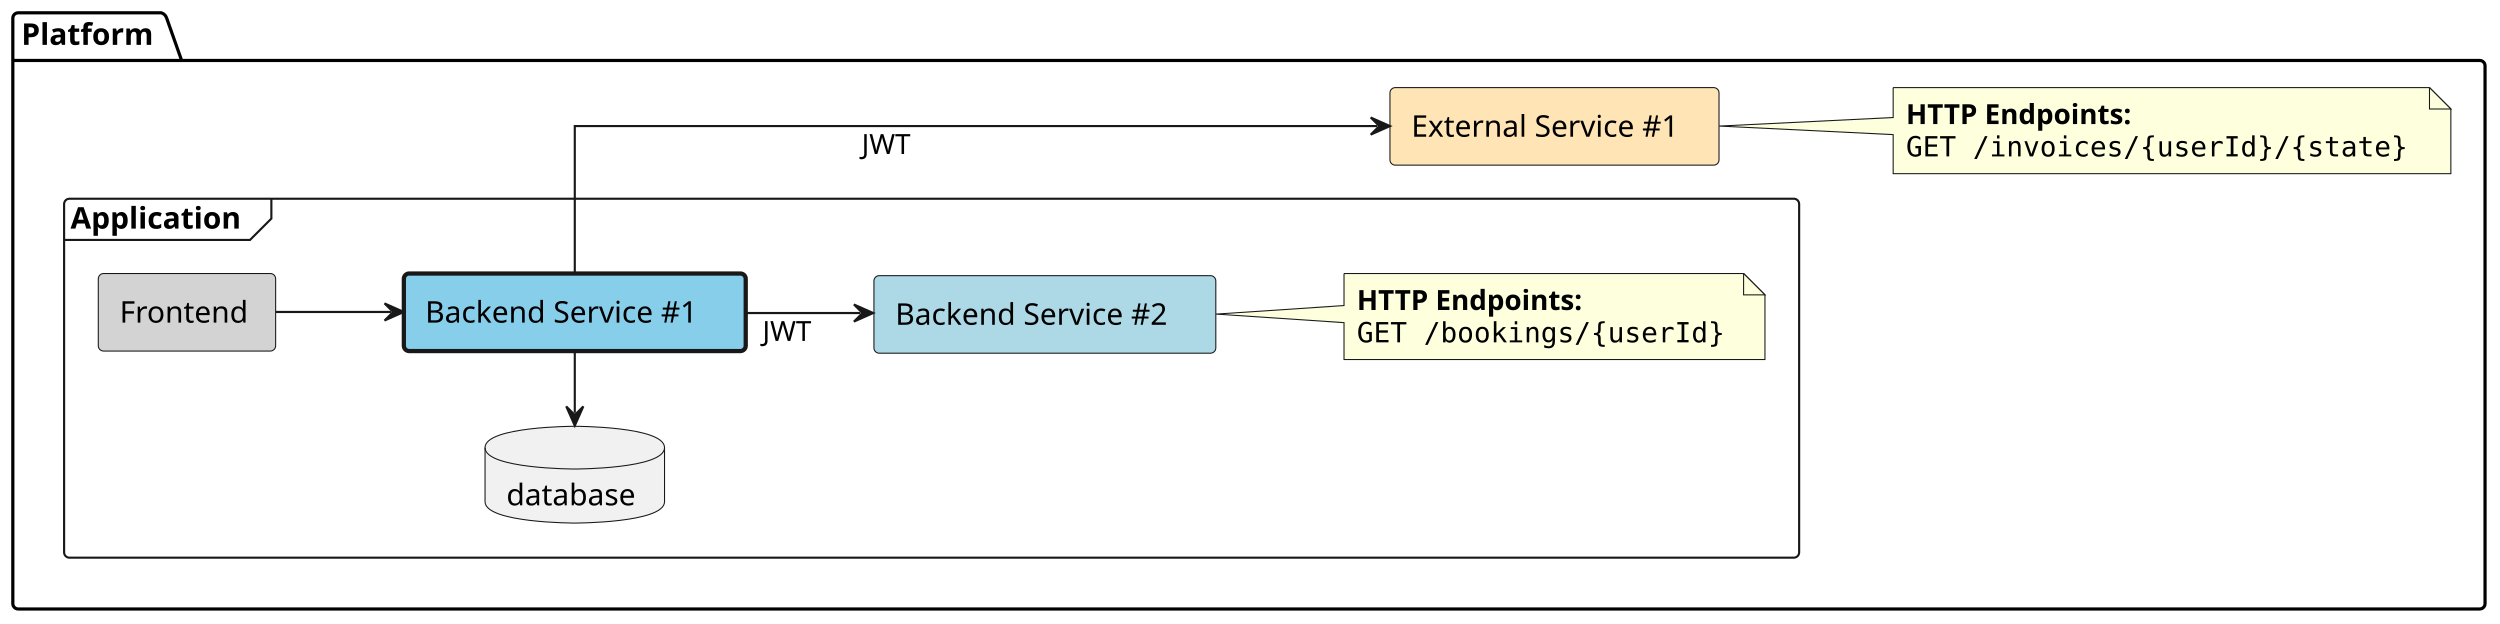
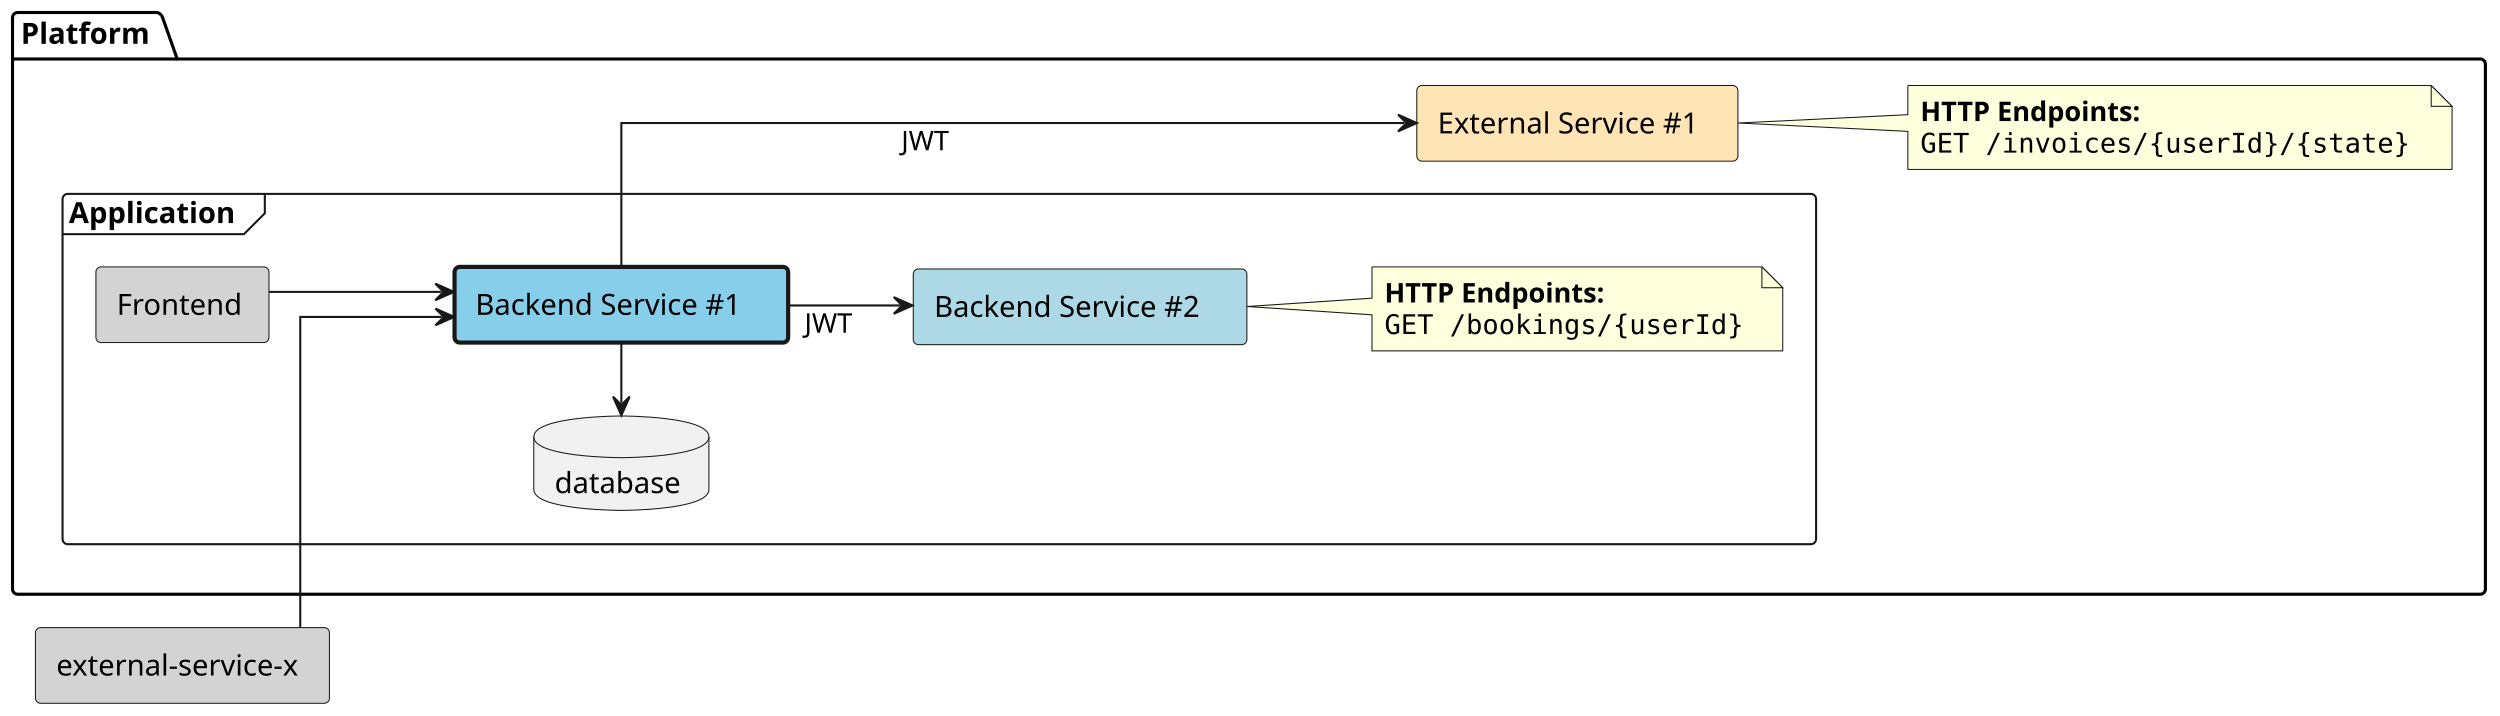
- <svg xmlns="http://www.w3.org/2000/svg" contentStyleType="text/css" height="292px" preserveAspectRatio="none" style="width:1170px;height:292px;background:#FFFFFF;" version="1.1" viewBox="0 0 1170 292" width="1170px" zoomAndPan="magnify">
+ <svg xmlns="http://www.w3.org/2000/svg" contentStyleType="text/css" height="343px" preserveAspectRatio="none" style="width:1199px;height:343px;background:#FFFFFF;" version="1.1" viewBox="0 0 1199 343" width="1199px" zoomAndPan="magnify">
  <defs />
  <g>
    <g id="cluster_Platform">
-       <path d="M8.5,6 L75.5,6 A3.75,3.75 0 0 1 78,8.5 L85,28.297 L1160.5,28.297 A2.5,2.5 0 0 1 1163,30.797 L1163,282.5 A2.5,2.5 0 0 1 1160.5,285 L8.5,285 A2.5,2.5 0 0 1 6,282.5 L6,8.5 A2.5,2.5 0 0 1 8.5,6 " fill="none" style="stroke:#000000;stroke-width:1.5;" />
+       <path d="M8.5,6 L75.5,6 A3.75,3.75 0 0 1 78,8.5 L85,28.297 L1189.5,28.297 A2.5,2.5 0 0 1 1192,30.797 L1192,282.5 A2.5,2.5 0 0 1 1189.5,285 L8.5,285 A2.5,2.5 0 0 1 6,282.5 L6,8.5 A2.5,2.5 0 0 1 8.5,6 " fill="none" style="stroke:#000000;stroke-width:1.5;" />
      <line style="stroke:#000000;stroke-width:1.5;" x1="6" x2="85" y1="28.297" y2="28.297" />
      <text fill="#000000" font-family="sans-serif" font-size="14" font-weight="bold" lengthAdjust="spacing" textLength="66" x="10" y="20.995">Platform</text>
    </g>
    <g id="cluster_Application">
-       <rect fill="none" height="168" rx="2.5" ry="2.5" style="stroke:#181818;stroke-width:1.0;" width="812" x="30" y="93" />
+       <rect fill="none" height="168" rx="2.5" ry="2.5" style="stroke:#181818;stroke-width:1.0;" width="841" x="30" y="93" />
      <path d="M127,93 L127,102.297 L117,112.297 L30,112.297 " fill="none" style="stroke:#181818;stroke-width:1.0;" />
      <text fill="#000000" font-family="sans-serif" font-size="14" font-weight="bold" lengthAdjust="spacing" textLength="87" x="33" y="106.995">Application</text>
    </g>
    <g id="elem_platform__external_service_1">
-       <rect fill="#FFE4B5" height="36.297" rx="2.5" ry="2.5" style="stroke:#181818;stroke-width:0.5;" width="154" x="650.5" y="41" />
-       <text fill="#000000" font-family="sans-serif" font-size="14" lengthAdjust="spacing" textLength="134" x="660.5" y="63.995">External Service #1</text>
+       <rect fill="#FFE4B5" height="36.297" rx="2.5" ry="2.5" style="stroke:#181818;stroke-width:0.5;" width="154" x="679.5" y="41" />
+       <text fill="#000000" font-family="sans-serif" font-size="14" lengthAdjust="spacing" textLength="134" x="689.5" y="63.995">External Service #1</text>
    </g>
-     <g id="elem_GMN12">
-       <path d="M886,41 L886,55 L804.57,59 L886,63 L886,81.266 A0,0 0 0 0 886,81.266 L1147,81.266 A0,0 0 0 0 1147,81.266 L1147,51 L1137,41 L886,41 A0,0 0 0 0 886,41 " fill="#FEFFDD" style="stroke:#181818;stroke-width:0.5;" />
-       <path d="M1137,41 L1137,51 L1147,51 L1137,41 " fill="#FEFFDD" style="stroke:#181818;stroke-width:0.5;" />
-       <text fill="#000000" font-family="sans-serif" font-size="13" font-weight="bold" lengthAdjust="spacing" textLength="121" x="892" y="58.067">HTTP Endpoints:</text>
-       <text fill="#000000" font-family="monospace" font-size="13" lengthAdjust="spacing" textLength="240" x="892" y="73.2">GET /invoices/{userId}/{state}</text>
+     <g id="elem_GMN13">
+       <path d="M915,41 L915,55 L833.57,59 L915,63 L915,81.266 A0,0 0 0 0 915,81.266 L1176,81.266 A0,0 0 0 0 1176,81.266 L1176,51 L1166,41 L915,41 A0,0 0 0 0 915,41 " fill="#FEFFDD" style="stroke:#181818;stroke-width:0.5;" />
+       <path d="M1166,41 L1166,51 L1176,51 L1166,41 " fill="#FEFFDD" style="stroke:#181818;stroke-width:0.5;" />
+       <text fill="#000000" font-family="sans-serif" font-size="13" font-weight="bold" lengthAdjust="spacing" textLength="121" x="921" y="58.067">HTTP Endpoints:</text>
+       <text fill="#000000" font-family="monospace" font-size="13" lengthAdjust="spacing" textLength="240" x="921" y="73.2">GET /invoices/{userId}/{state}</text>
    </g>
    <g id="elem_platform__application__frontend">
      <rect fill="#D3D3D3" height="36.297" rx="2.5" ry="2.5" style="stroke:#181818;stroke-width:0.5;" width="83" x="46" y="128" />
      <text fill="#000000" font-family="sans-serif" font-size="14" lengthAdjust="spacing" textLength="63" x="56" y="150.995">Frontend</text>
    </g>
    <g id="elem_platform__application__backend_service_1">
-       <rect fill="#87CEEB" height="36.297" rx="2.5" ry="2.5" style="stroke:#181818;stroke-width:2.0;" width="160" x="189" y="128" />
-       <text fill="#000000" font-family="sans-serif" font-size="14" lengthAdjust="spacing" textLength="140" x="199" y="150.995">Backend Service #1</text>
+       <rect fill="#87CEEB" height="36.297" rx="2.5" ry="2.5" style="stroke:#181818;stroke-width:2.0;" width="160" x="218" y="128" />
+       <text fill="#000000" font-family="sans-serif" font-size="14" lengthAdjust="spacing" textLength="140" x="228" y="150.995">Backend Service #1</text>
    </g>
    <g id="elem_platform__application__backend_service_2">
-       <rect fill="#ADD8E6" height="36.297" rx="2.5" ry="2.5" style="stroke:#181818;stroke-width:0.5;" width="160" x="409" y="129" />
-       <text fill="#000000" font-family="sans-serif" font-size="14" lengthAdjust="spacing" textLength="140" x="419" y="151.995">Backend Service #2</text>
+       <rect fill="#ADD8E6" height="36.297" rx="2.5" ry="2.5" style="stroke:#181818;stroke-width:0.5;" width="160" x="438" y="129" />
+       <text fill="#000000" font-family="sans-serif" font-size="14" lengthAdjust="spacing" textLength="140" x="448" y="151.995">Backend Service #2</text>
    </g>
    <g id="elem_platform__application__backend_service_1_database">
-       <path d="M227,209.5 C227,199.5 269,199.5 269,199.5 C269,199.5 311,199.5 311,209.5 L311,234.797 C311,244.797 269,244.797 269,244.797 C269,244.797 227,244.797 227,234.797 L227,209.5 " fill="#F1F1F1" style="stroke:#181818;stroke-width:0.5;" />
-       <path d="M227,209.5 C227,219.5 269,219.5 269,219.5 C269,219.5 311,219.5 311,209.5 " fill="none" style="stroke:#181818;stroke-width:0.5;" />
-       <text fill="#000000" font-family="sans-serif" font-size="14" lengthAdjust="spacing" textLength="64" x="237" y="236.495">database</text>
+       <path d="M256,209.5 C256,199.5 298,199.5 298,199.5 C298,199.5 340,199.5 340,209.5 L340,234.797 C340,244.797 298,244.797 298,244.797 C298,244.797 256,244.797 256,234.797 L256,209.5 " fill="#F1F1F1" style="stroke:#181818;stroke-width:0.5;" />
+       <path d="M256,209.5 C256,219.5 298,219.5 298,219.5 C298,219.5 340,219.5 340,209.5 " fill="none" style="stroke:#181818;stroke-width:0.5;" />
+       <text fill="#000000" font-family="sans-serif" font-size="14" lengthAdjust="spacing" textLength="64" x="266" y="236.495">database</text>
    </g>
    <g id="elem_GMN8">
-       <path d="M629,128 L629,143 L569.08,147 L629,151 L629,168.266 A0,0 0 0 0 629,168.266 L826,168.266 A0,0 0 0 0 826,168.266 L826,138 L816,128 L629,128 A0,0 0 0 0 629,128 " fill="#FEFFDD" style="stroke:#181818;stroke-width:0.5;" />
-       <path d="M816,128 L816,138 L826,138 L816,128 " fill="#FEFFDD" style="stroke:#181818;stroke-width:0.5;" />
-       <text fill="#000000" font-family="sans-serif" font-size="13" font-weight="bold" lengthAdjust="spacing" textLength="121" x="635" y="145.067">HTTP Endpoints:</text>
-       <text fill="#000000" font-family="monospace" font-size="13" lengthAdjust="spacing" textLength="176" x="635" y="160.2">GET /bookings/{userId}</text>
+       <path d="M658,128 L658,143 L598.08,147 L658,151 L658,168.266 A0,0 0 0 0 658,168.266 L855,168.266 A0,0 0 0 0 855,168.266 L855,138 L845,128 L658,128 A0,0 0 0 0 658,128 " fill="#FEFFDD" style="stroke:#181818;stroke-width:0.5;" />
+       <path d="M845,128 L845,138 L855,138 L845,128 " fill="#FEFFDD" style="stroke:#181818;stroke-width:0.5;" />
+       <text fill="#000000" font-family="sans-serif" font-size="13" font-weight="bold" lengthAdjust="spacing" textLength="121" x="664" y="145.067">HTTP Endpoints:</text>
+       <text fill="#000000" font-family="monospace" font-size="13" lengthAdjust="spacing" textLength="176" x="664" y="160.2">GET /bookings/{userId}</text>
+     </g>
+     <g id="elem_external_service_x">
+       <rect fill="#D3D3D3" height="36.297" rx="2.5" ry="2.5" style="stroke:#181818;stroke-width:0.5;" width="141" x="17" y="301" />
+       <text fill="#000000" font-family="sans-serif" font-size="14" lengthAdjust="spacing" textLength="121" x="27" y="323.995">external-service-x</text>
    </g>
    <g id="link_platform__application__frontend_platform__application__backend_service_1">
-       <path d="M129.14,146 C146.93,146 162.33,146 182.97,146 " fill="none" id="platform__application__frontend-to-platform__application__backend_service_1" style="stroke:#181818;stroke-width:1.0;" />
-       <polygon fill="#181818" points="188.97,146,179.97,142,183.97,146,179.97,150,188.97,146" style="stroke:#181818;stroke-width:1.0;" />
+       <path d="M129.09,140 C154.37,140 181.5,140 211.72,140 " fill="none" id="platform__application__frontend-to-platform__application__backend_service_1" style="stroke:#181818;stroke-width:1.0;" />
+       <polygon fill="#181818" points="217.72,140,208.72,136,212.72,140,208.72,144,217.72,140" style="stroke:#181818;stroke-width:1.0;" />
+     </g>
+     <g id="link_external_service_x_platform__application__backend_service_1">
+       <path d="M144,300.81 C144,257.53 144,152 144,152 C144,152 174.42,152 211.84,152 " fill="none" id="external_service_x-to-platform__application__backend_service_1" style="stroke:#181818;stroke-width:1.0;" />
+       <polygon fill="#181818" points="217.84,152,208.84,148,212.84,152,208.84,156,217.84,152" style="stroke:#181818;stroke-width:1.0;" />
    </g>
    <g id="link_platform__application__backend_service_1_platform__application__backend_service_2">
-       <path d="M349.05,146.5 C368.46,146.5 383.22,146.5 402.64,146.5 " fill="none" id="platform__application__backend_service_1-to-platform__application__backend_service_2" style="stroke:#181818;stroke-width:1.0;" />
-       <polygon fill="#181818" points="408.64,146.5,399.64,142.5,403.64,146.5,399.64,150.5,408.64,146.5" style="stroke:#181818;stroke-width:1.0;" />
-       <text fill="#000000" font-family="sans-serif" font-size="13" lengthAdjust="spacing" textLength="21" x="356.85" y="159.567">JWT</text>
+       <path d="M378.05,146.5 C397.46,146.5 412.22,146.5 431.64,146.5 " fill="none" id="platform__application__backend_service_1-to-platform__application__backend_service_2" style="stroke:#181818;stroke-width:1.0;" />
+       <polygon fill="#181818" points="437.64,146.5,428.64,142.5,432.64,146.5,428.64,150.5,437.64,146.5" style="stroke:#181818;stroke-width:1.0;" />
+       <text fill="#000000" font-family="sans-serif" font-size="13" lengthAdjust="spacing" textLength="21" x="385.85" y="159.567">JWT</text>
    </g>
    <g id="link_platform__application__backend_service_1_database_platform__application__backend_service_1">
-       <path d="M269,193.2 C269,182 269,174.7 269,164.2 " fill="none" id="platform__application__backend_service_1_database-backto-platform__application__backend_service_1" style="stroke:#181818;stroke-width:1.0;" />
-       <polygon fill="#181818" points="269,199.2,273,190.2,269,194.2,265,190.2,269,199.2" style="stroke:#181818;stroke-width:1.0;" />
+       <path d="M298,193.2 C298,182 298,174.7 298,164.2 " fill="none" id="platform__application__backend_service_1_database-backto-platform__application__backend_service_1" style="stroke:#181818;stroke-width:1.0;" />
+       <polygon fill="#181818" points="298,199.2,302,190.2,298,194.2,294,190.2,298,199.2" style="stroke:#181818;stroke-width:1.0;" />
    </g>
    <g id="link_platform__application__backend_service_1_platform__external_service_1">
-       <path d="M269,127.97 C269,102.49 269,59 269,59 C269,59 513.9,59 644.5,59 " fill="none" id="platform__application__backend_service_1-to-platform__external_service_1" style="stroke:#181818;stroke-width:1.0;" />
-       <polygon fill="#181818" points="650.5,59,641.5,55,645.5,59,641.5,63,650.5,59" style="stroke:#181818;stroke-width:1.0;" />
-       <text fill="#000000" font-family="sans-serif" font-size="13" lengthAdjust="spacing" textLength="21" x="403.26" y="72.067">JWT</text>
+       <path d="M298,127.97 C298,102.49 298,59 298,59 C298,59 542.9,59 673.5,59 " fill="none" id="platform__application__backend_service_1-to-platform__external_service_1" style="stroke:#181818;stroke-width:1.0;" />
+       <polygon fill="#181818" points="679.5,59,670.5,55,674.5,59,670.5,63,679.5,59" style="stroke:#181818;stroke-width:1.0;" />
+       <text fill="#000000" font-family="sans-serif" font-size="13" lengthAdjust="spacing" textLength="21" x="432.26" y="72.067">JWT</text>
    </g>
  </g>
</svg>
